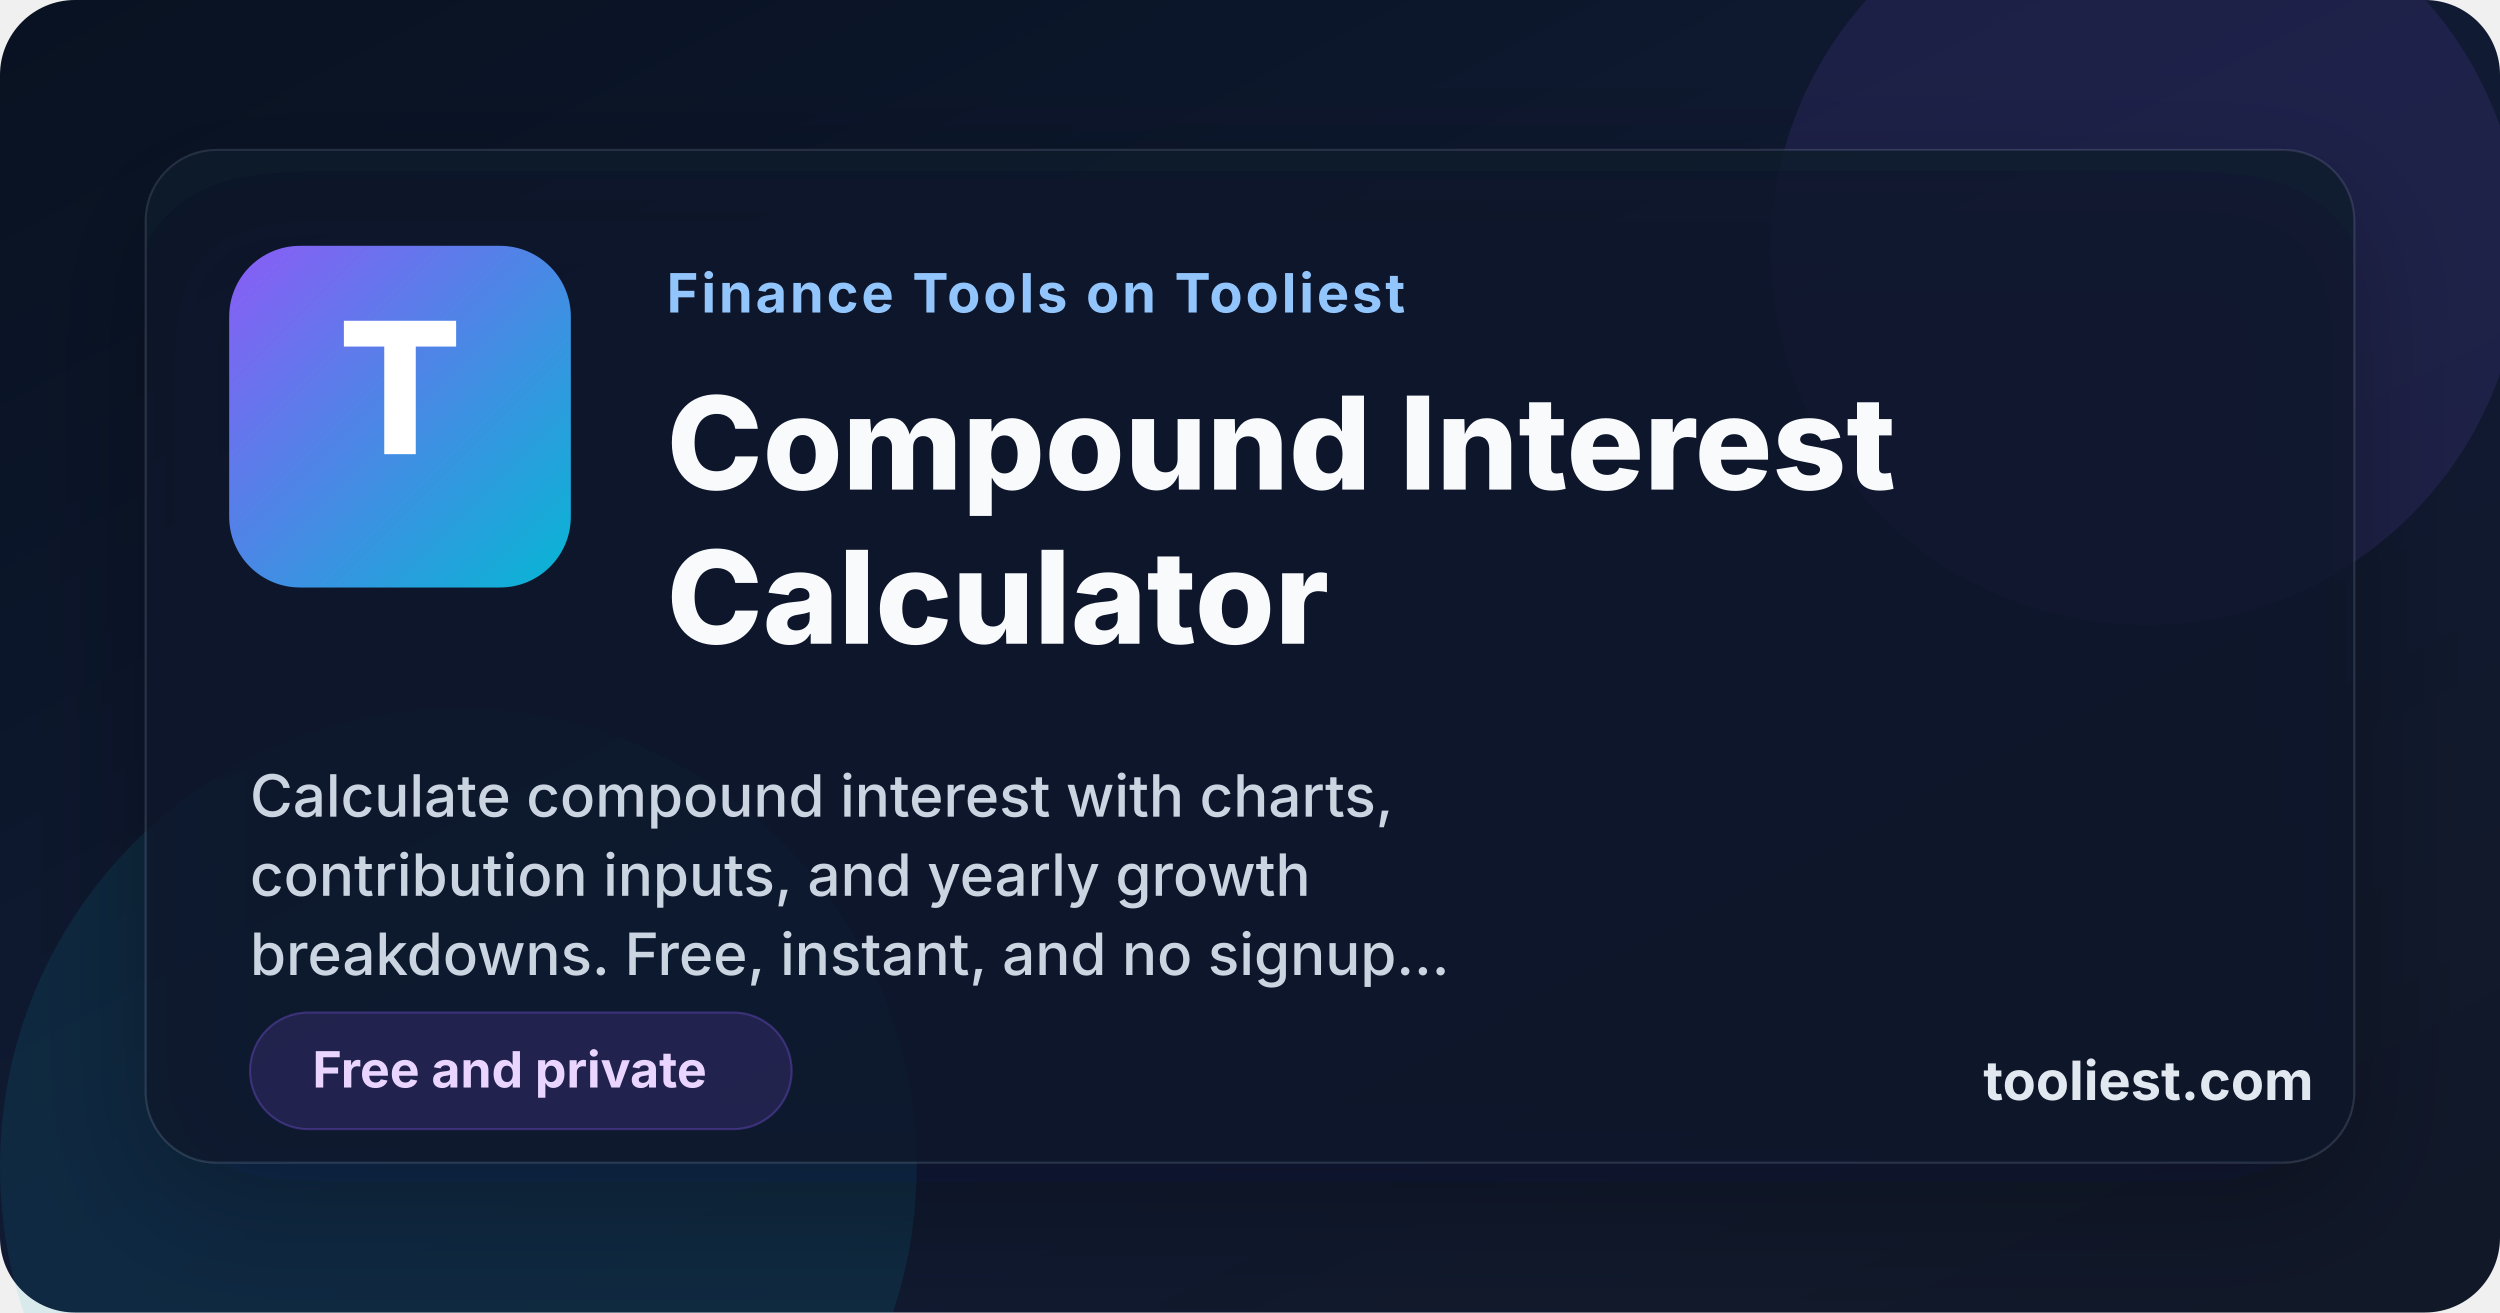
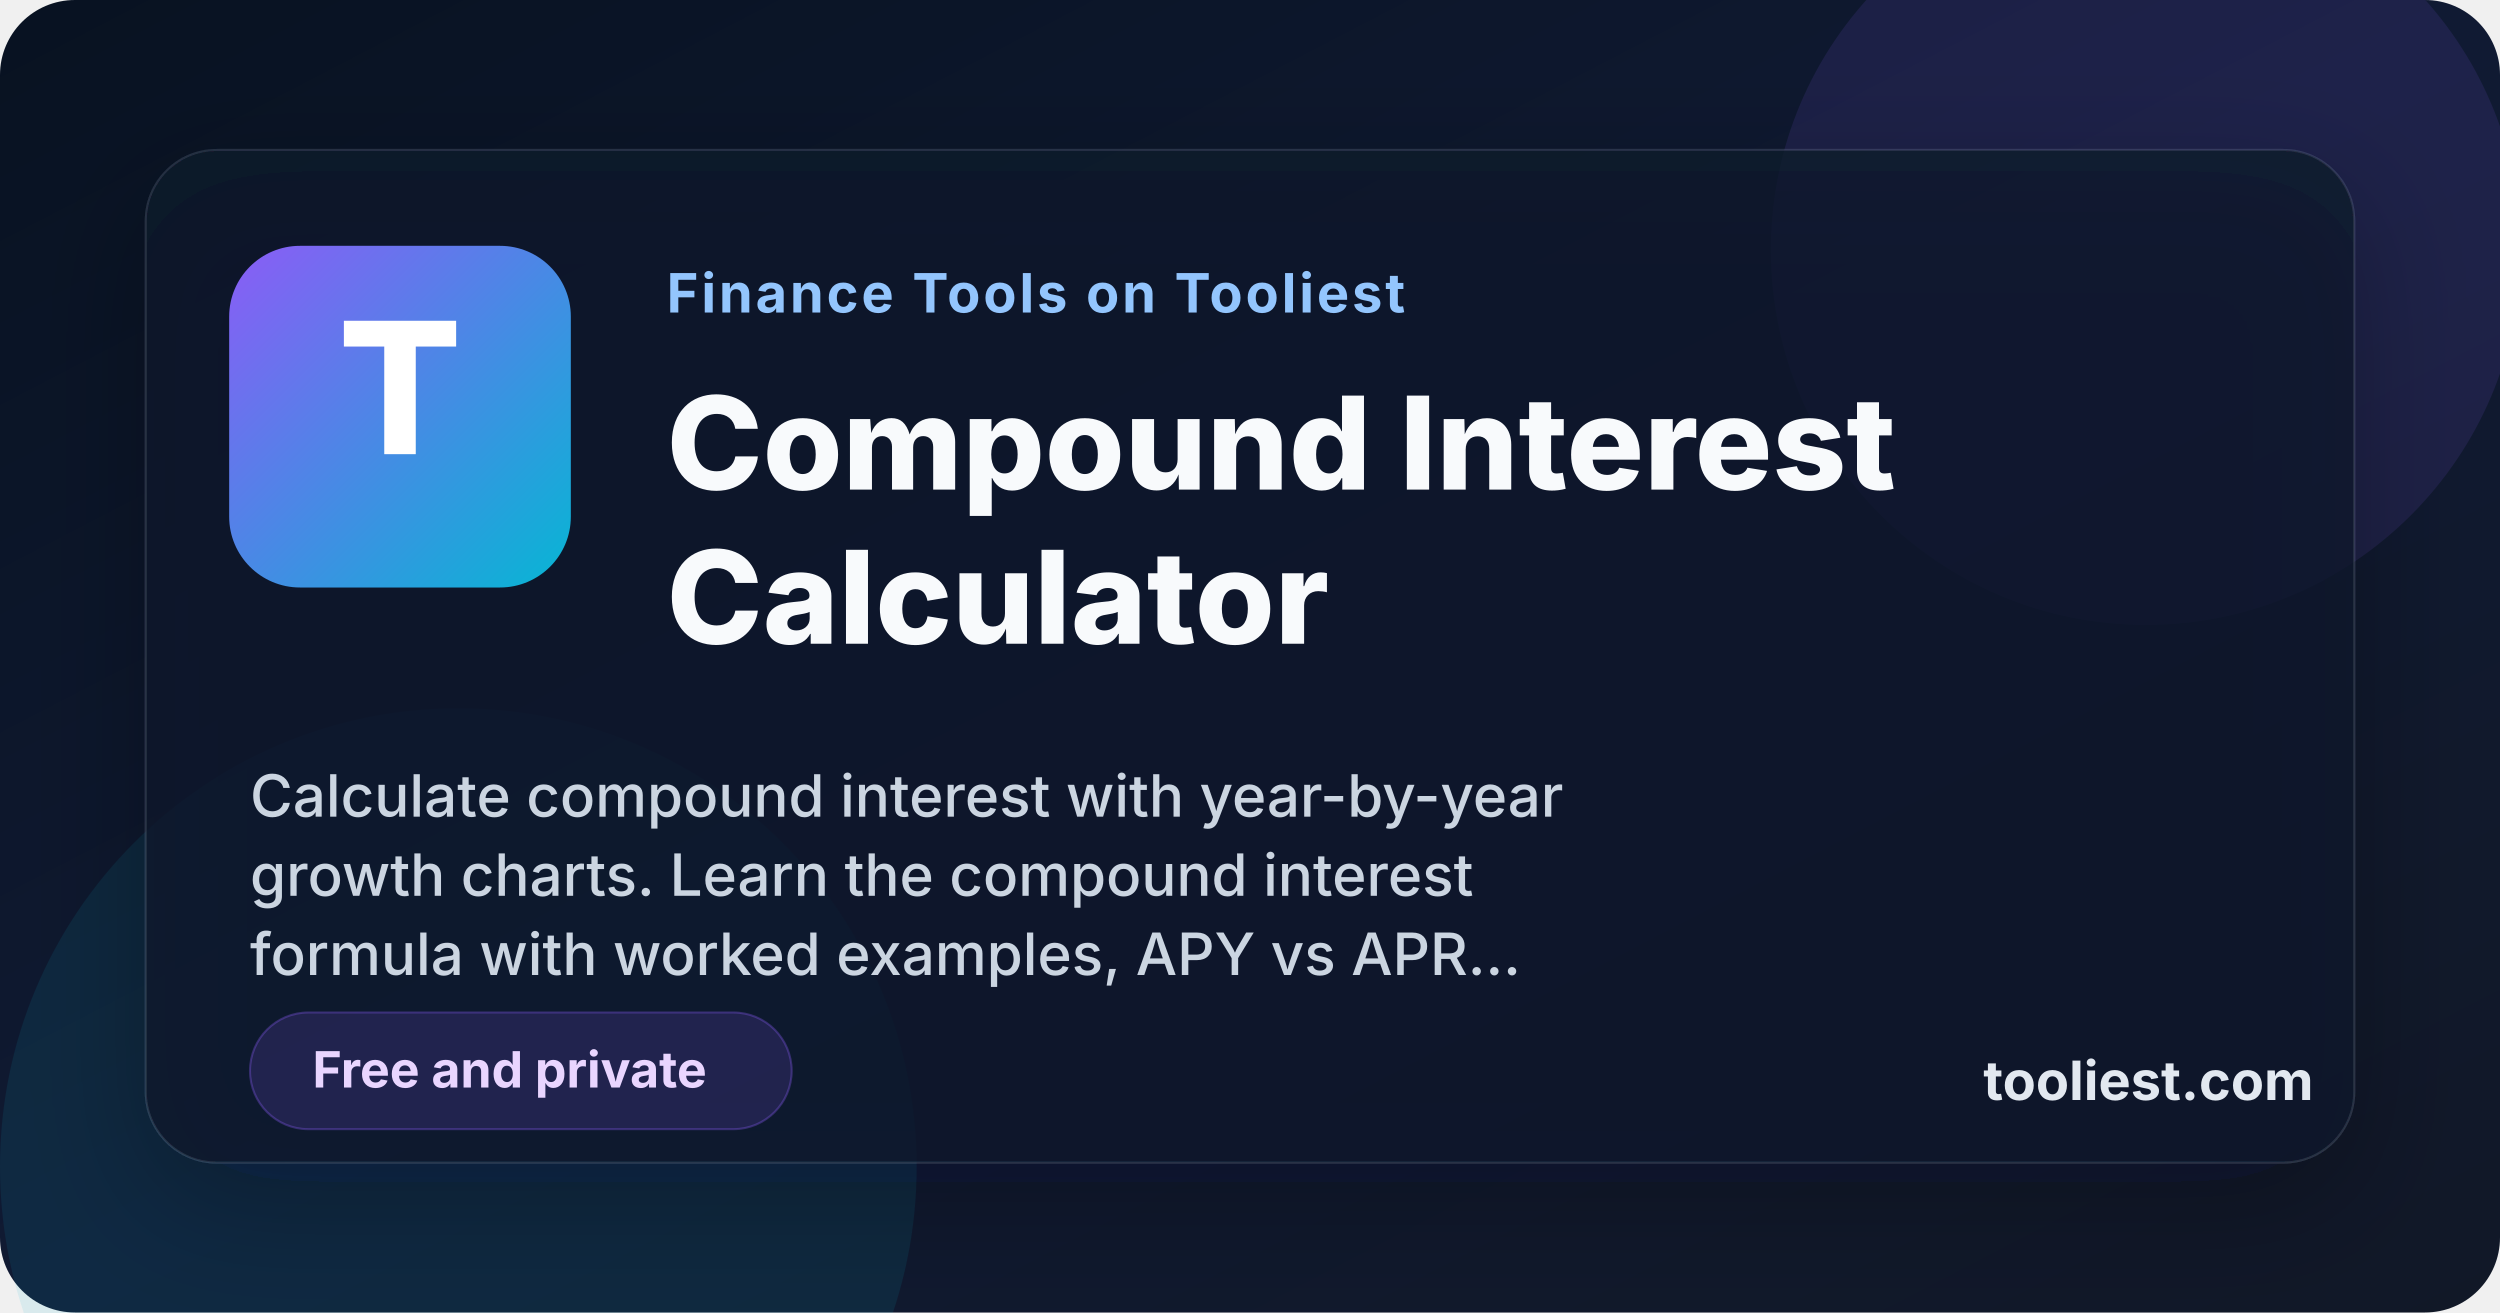
<svg xmlns="http://www.w3.org/2000/svg" width="1200" height="630" viewBox="0 0 1200 630" role="img" aria-labelledby="title desc">
  <defs>
    <linearGradient id="bg" x1="0%" x2="100%" y1="0%" y2="100%">
      <stop offset="0%" stop-color="#081221" />
      <stop offset="50%" stop-color="#101a33" />
      <stop offset="100%" stop-color="#111827" />
    </linearGradient>
    <linearGradient id="accent" x1="0%" x2="100%" y1="0%" y2="100%">
      <stop offset="0%" stop-color="#8b5cf6" />
      <stop offset="100%" stop-color="#06b6d4" />
    </linearGradient>
    <filter id="shadow" x="-20%" y="-20%" width="140%" height="140%">
      <feDropShadow dx="0" dy="20" stdDeviation="30" flood-color="#020617" flood-opacity="0.35" />
    </filter>
  </defs>
  <rect width="1200" height="630" fill="url(#bg)" rx="36" />
  <circle cx="1030" cy="120" r="180" fill="#8b5cf6" opacity="0.12" />
  <circle cx="220" cy="560" r="220" fill="#06b6d4" opacity="0.1" />
  <rect x="70" y="72" width="1060" height="486" rx="34" fill="rgba(15, 23, 42, 0.78)" stroke="rgba(148, 163, 184, 0.18)" filter="url(#shadow)" />
  <rect x="110" y="118" width="164" height="164" rx="34" fill="url(#accent)" />
  <text x="192" y="218" text-anchor="middle" font-family="Inter, Arial, sans-serif" font-size="88" font-weight="800" fill="#ffffff">T</text>
  <text x="320" y="150" font-family="Inter, Arial, sans-serif" font-size="26" font-weight="700" letter-spacing="1.4" fill="#93c5fd">Finance Tools on Tooliest</text>
  <text x="320" y="235" font-family="Inter, Arial, sans-serif" font-size="62" font-weight="800" fill="#f8fafc">Compound Interest</text>
  <text x="320" y="309" font-family="Inter, Arial, sans-serif" font-size="62" font-weight="800" fill="#f8fafc">Calculator</text>
-   <text x="120" y="392" font-family="Inter, Arial, sans-serif" font-size="28" font-weight="500" fill="#cbd5e1">Calculate compound interest with charts,</text>
-   <text x="120" y="430" font-family="Inter, Arial, sans-serif" font-size="28" font-weight="500" fill="#cbd5e1">contribution inputs, and yearly growth</text>
-   <text x="120" y="468" font-family="Inter, Arial, sans-serif" font-size="28" font-weight="500" fill="#cbd5e1">breakdowns. Free, instant, and no signup...</text>
+   <text x="120" y="392" font-family="Inter, Arial, sans-serif" font-size="28" font-weight="500" fill="#cbd5e1">Calculate compound interest with year-by-year</text>
+   <text x="120" y="430" font-family="Inter, Arial, sans-serif" font-size="28" font-weight="500" fill="#cbd5e1">growth charts. Learn the compound interest</text>
+   <text x="120" y="468" font-family="Inter, Arial, sans-serif" font-size="28" font-weight="500" fill="#cbd5e1">formula with worked examples, APY vs APR...</text>
  <rect x="120" y="486" width="260" height="56" rx="28" fill="rgba(139, 92, 246, 0.16)" stroke="rgba(139, 92, 246, 0.32)" />
  <text x="150" y="522" font-family="Inter, Arial, sans-serif" font-size="24" font-weight="700" fill="#e9d5ff">Free and private</text>
  <text x="952" y="528" font-family="Inter, Arial, sans-serif" font-size="26" font-weight="700" fill="#e2e8f0">tooliest.com</text>
</svg>
